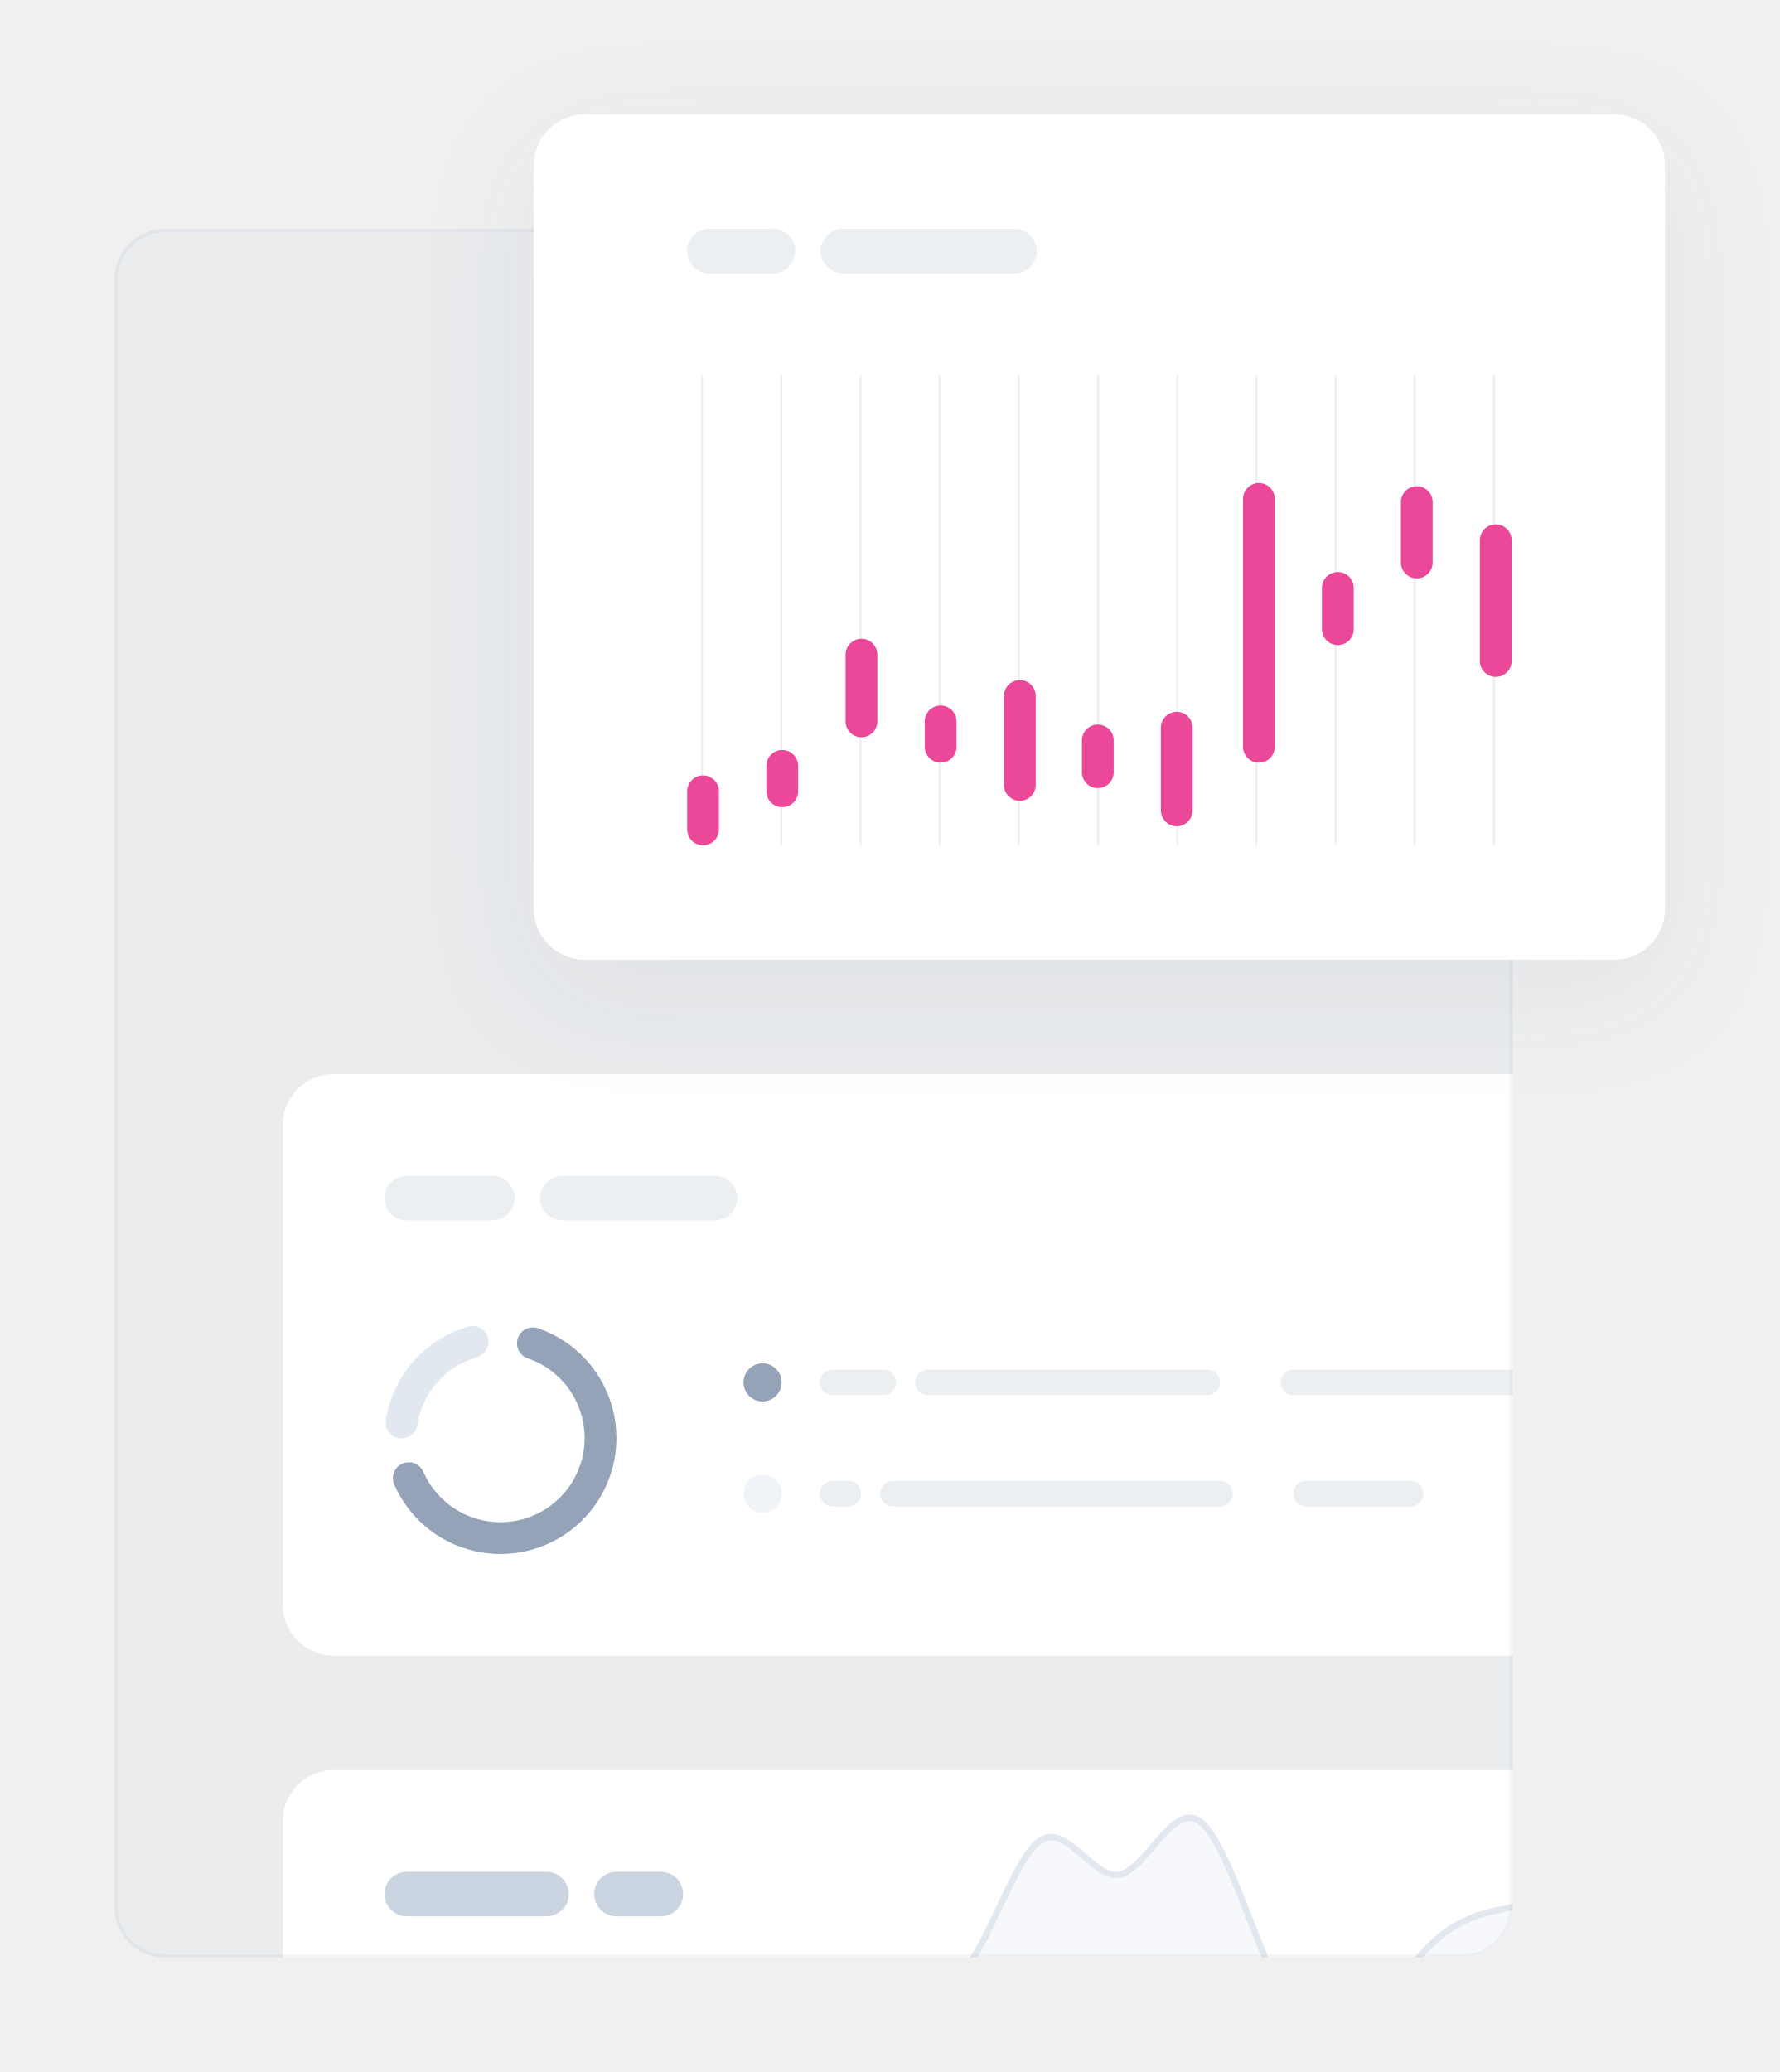
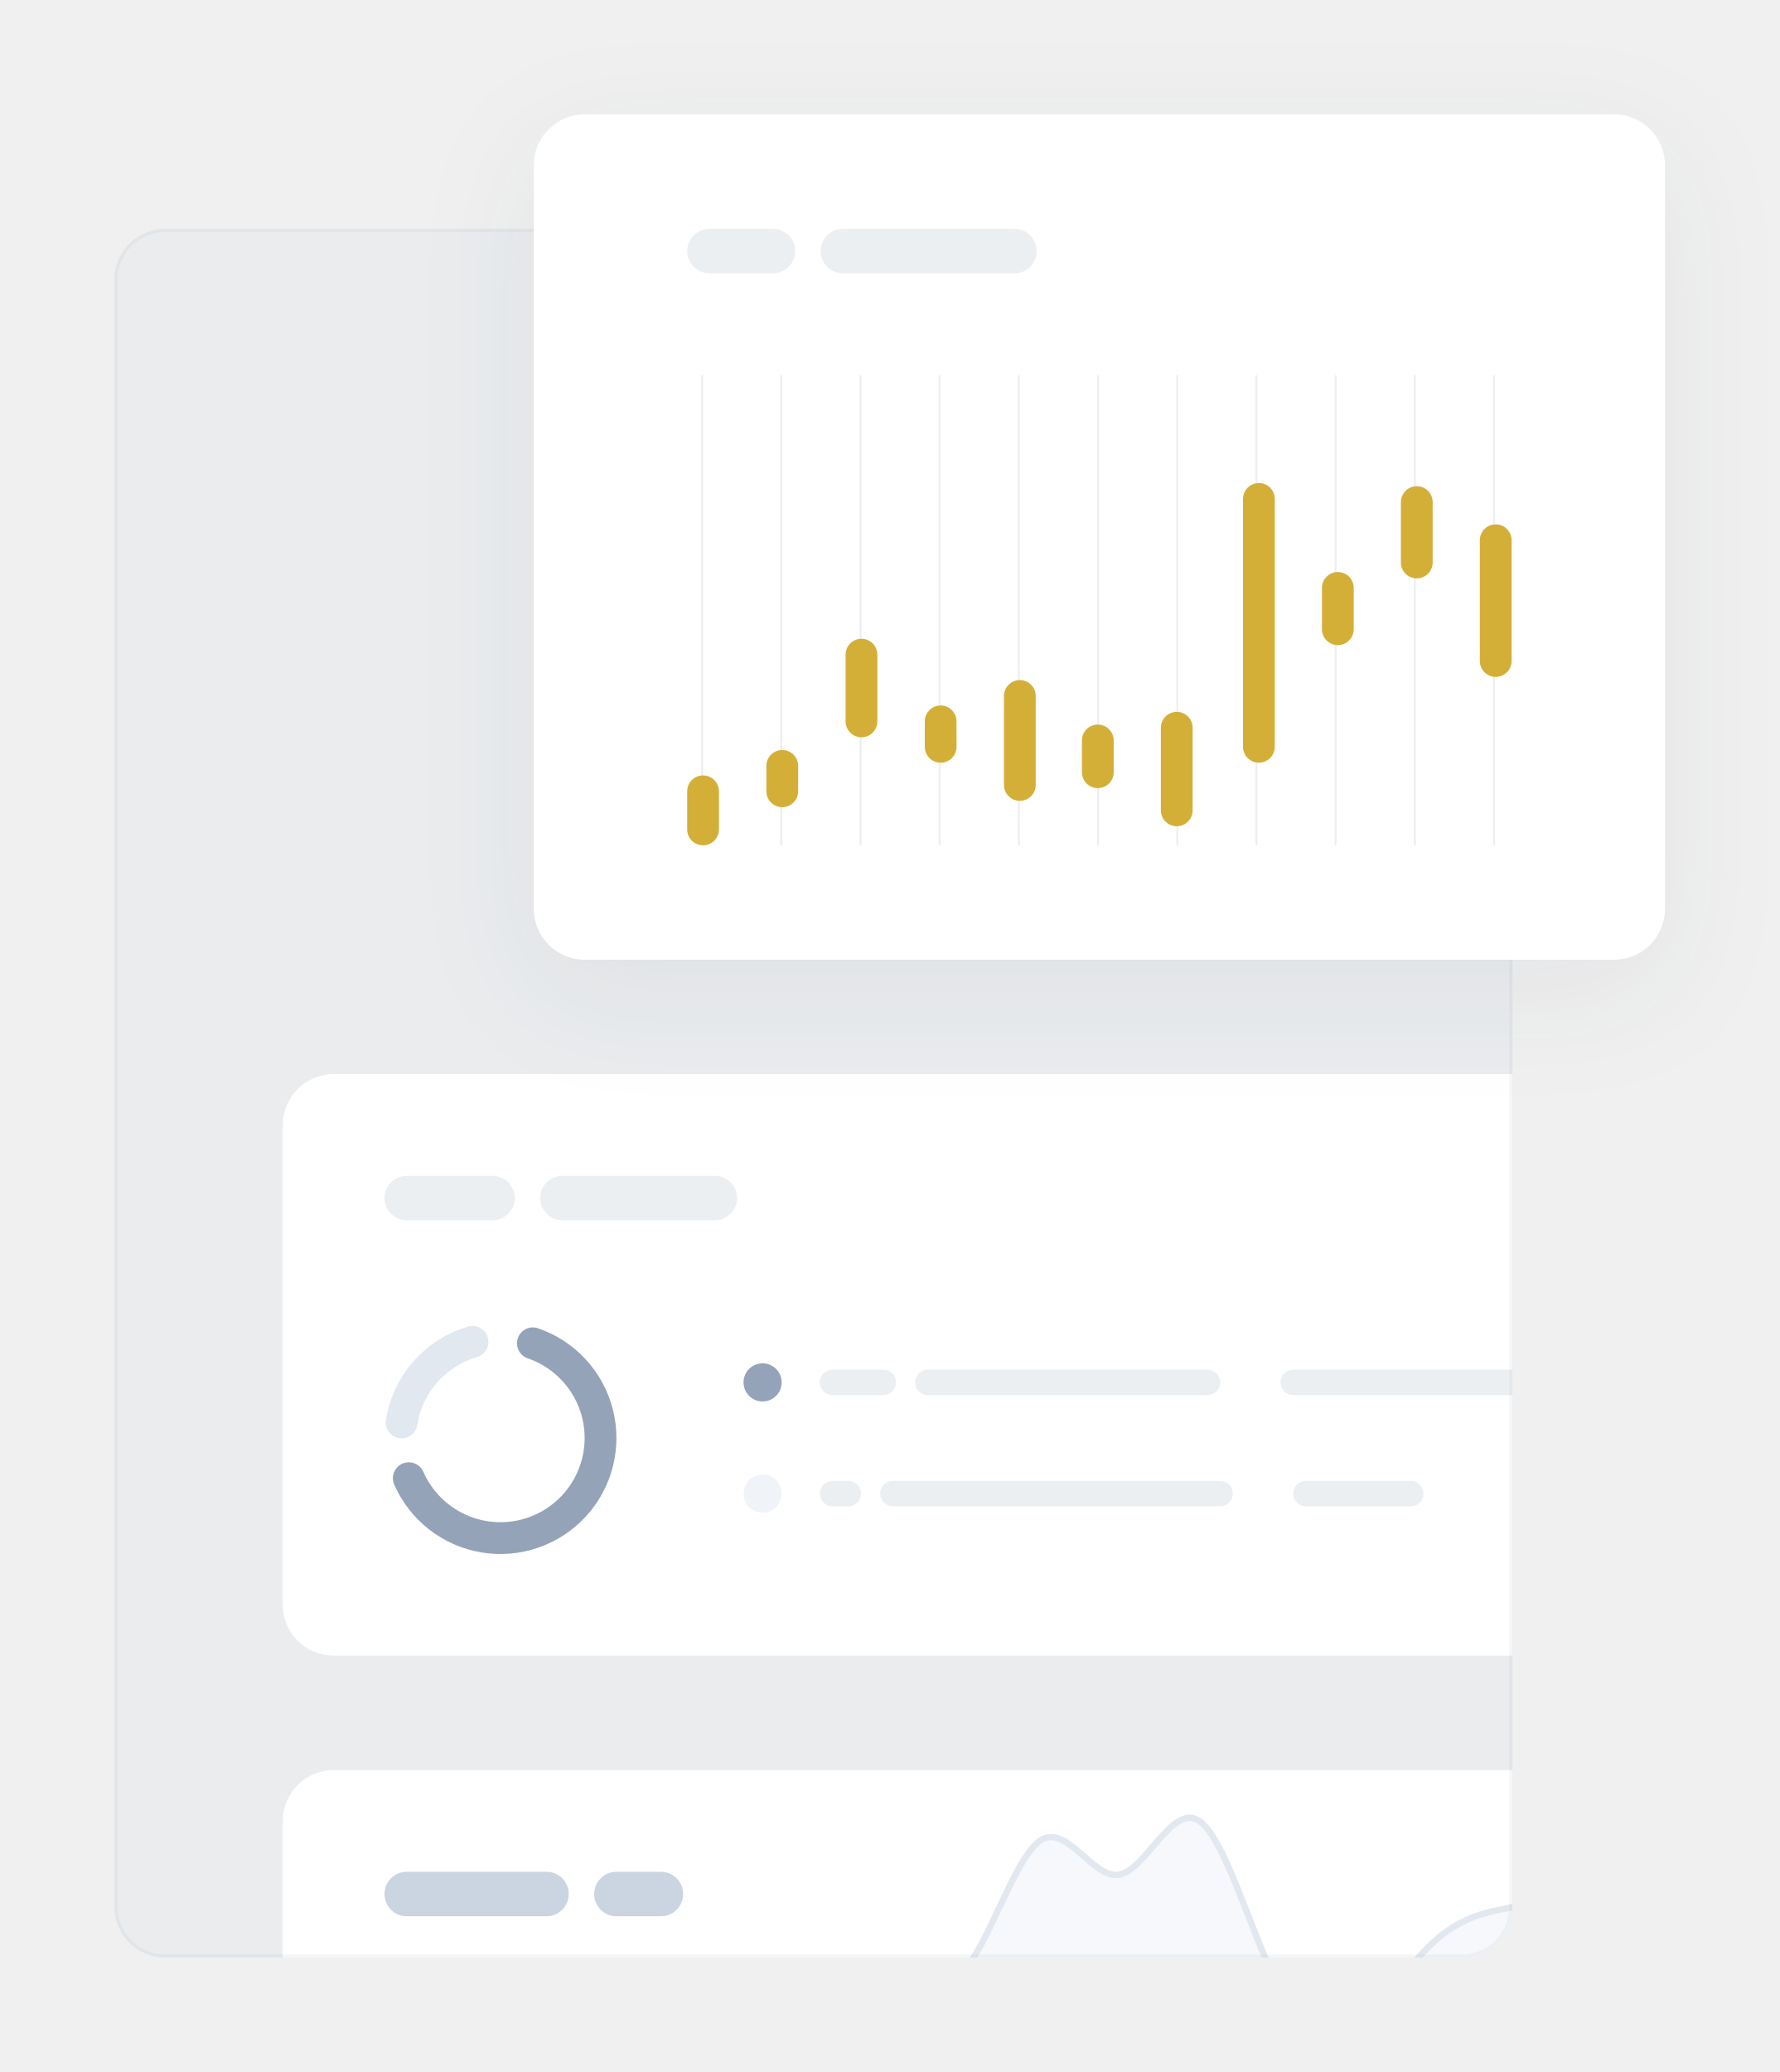
<svg xmlns="http://www.w3.org/2000/svg" width="560" height="652" viewBox="0 0 560 652" fill="none">
  <g clip-path="url(#clip0_789_1195)">
    <g clip-path="url(#clip1_789_1195)">
      <rect x="36" y="72" width="440" height="544" rx="16" fill="#4074BC" fill-opacity="0.03" />
      <rect x="89" y="338" width="423" height="183" rx="16" fill="white" />
      <path d="M155 370H128C124.134 370 121 373.134 121 377C121 380.866 124.134 384 128 384H155C158.866 384 162 380.866 162 377C162 373.134 158.866 370 155 370Z" fill="#ECEFF1" />
      <path d="M225 370H177C173.134 370 170 373.134 170 377C170 380.866 173.134 384 177 384H225C228.866 384 232 380.866 232 377C232 373.134 228.866 370 225 370Z" fill="#ECEFF1" />
      <path d="M167.706 422.699C172.661 424.396 177.114 427.301 180.663 431.152C184.212 435.003 186.745 439.678 188.033 444.754C189.321 449.83 189.322 455.147 188.038 460.224C186.754 465.301 184.225 469.978 180.678 473.831C177.132 477.684 172.681 480.593 167.728 482.293C162.775 483.994 157.476 484.432 152.311 483.57C147.145 482.707 142.277 480.57 138.145 477.352C134.013 474.135 130.749 469.937 128.648 465.141" stroke="#94A3B8" stroke-width="10" stroke-linecap="round" />
      <path d="M126.379 447.623C127.305 441.709 129.898 436.182 133.853 431.688C137.807 427.194 142.961 423.921 148.709 422.25" stroke="#E2E8F0" stroke-width="10" stroke-linecap="round" />
      <path d="M246 435C246 431.686 243.314 429 240 429C236.686 429 234 431.686 234 435C234 438.314 236.686 441 240 441C243.314 441 246 438.314 246 435Z" fill="#94A3B8" />
      <path d="M278 431H262C259.791 431 258 432.791 258 435C258 437.209 259.791 439 262 439H278C280.209 439 282 437.209 282 435C282 432.791 280.209 431 278 431Z" fill="#ECEFF1" />
      <path d="M380 431H292C289.791 431 288 432.791 288 435C288 437.209 289.791 439 292 439H380C382.209 439 384 437.209 384 435C384 432.791 382.209 431 380 431Z" fill="#ECEFF1" />
      <path d="M495 431H407C404.791 431 403 432.791 403 435C403 437.209 404.791 439 407 439H495C497.209 439 499 437.209 499 435C499 432.791 497.209 431 495 431Z" fill="#ECEFF1" />
      <path d="M246 470C246 466.686 243.314 464 240 464C236.686 464 234 466.686 234 470C234 473.314 236.686 476 240 476C243.314 476 246 473.314 246 470Z" fill="#F0F3F7" />
      <path d="M267 466H262C259.791 466 258 467.791 258 470C258 472.209 259.791 474 262 474H267C269.209 474 271 472.209 271 470C271 467.791 269.209 466 267 466Z" fill="#ECEFF1" />
      <path d="M384 466H281C278.791 466 277 467.791 277 470C277 472.209 278.791 474 281 474H384C386.209 474 388 472.209 388 470C388 467.791 386.209 466 384 466Z" fill="#ECEFF1" />
      <path d="M444 466H411C408.791 466 407 467.791 407 470C407 472.209 408.791 474 411 474H444C446.209 474 448 472.209 448 470C448 467.791 446.209 466 444 466Z" fill="#ECEFF1" />
      <rect x="89" y="557" width="423" height="183" rx="16" fill="white" />
      <path opacity="0.3" d="M183.125 679.12L179 688H476V600.124L471.875 600.962C467.751 601.801 459.5 603.477 451.251 611.028C443 618.578 434.75 632.004 426.499 637.416C418.25 642.828 409.999 640.229 401.75 623.895C393.501 607.563 385.25 577.496 377.001 572.72C368.75 567.943 360.5 588.456 352.249 589.905C344 591.353 335.749 573.735 327.5 579.092C319.251 584.448 311 612.778 302.751 620.677C294.5 628.575 286.25 616.043 277.999 620.35C269.75 624.654 261.499 645.798 253.25 655.121C245.001 664.446 236.75 661.949 228.501 656.578C220.25 651.209 212 642.965 203.749 647.723C195.5 652.482 187.249 670.241 183.125 679.12Z" fill="#E2E8F0" />
      <path d="M179 688L183.125 679.12C187.249 670.241 195.5 652.482 203.749 647.723C212 642.965 220.25 651.209 228.501 656.578C236.75 661.949 245.001 664.446 253.25 655.121C261.499 645.798 269.75 624.654 277.999 620.35C286.25 616.043 294.5 628.575 302.751 620.677C311 612.778 319.251 584.448 327.5 579.092C335.749 573.735 344 591.353 352.249 589.905C360.5 588.456 368.75 567.943 377.001 572.72C385.25 577.496 393.501 607.563 401.75 623.895C409.999 640.229 418.25 642.828 426.499 637.416C434.75 632.004 443 618.578 451.251 611.028C459.5 603.477 467.751 601.801 471.875 600.962L476 600.124" stroke="#E2E8F0" stroke-width="2" stroke-linecap="round" />
      <path d="M172 589H128C124.134 589 121 592.134 121 596C121 599.866 124.134 603 128 603H172C175.866 603 179 599.866 179 596C179 592.134 175.866 589 172 589Z" fill="#CBD5E1" />
      <path d="M208 589H194C190.134 589 187 592.134 187 596C187 599.866 190.134 603 194 603H208C211.866 603 215 599.866 215 596C215 592.134 211.866 589 208 589Z" fill="#CBD5E1" />
    </g>
    <rect x="36.5" y="72.5" width="439" height="543" rx="15.5" stroke="#94A3B8" stroke-opacity="0.1" />
    <g filter="url(#filter0_d_789_1195)">
      <rect x="168" y="36" width="356" height="266" rx="16" fill="white" />
      <path d="M220.965 265.695V118.305" stroke="#ECEFF1" stroke-width="0.61" stroke-linecap="round" />
      <path d="M245.887 265.695V118.305" stroke="#ECEFF1" stroke-width="0.61" stroke-linecap="round" />
      <path d="M270.809 265.695V118.305" stroke="#ECEFF1" stroke-width="0.61" stroke-linecap="round" />
      <path d="M295.734 265.695V118.305" stroke="#ECEFF1" stroke-width="0.61" stroke-linecap="round" />
      <path d="M320.656 265.695V118.305" stroke="#ECEFF1" stroke-width="0.61" stroke-linecap="round" />
      <path d="M345.578 265.695V118.305" stroke="#ECEFF1" stroke-width="0.61" stroke-linecap="round" />
      <path d="M370.504 265.695V118.305" stroke="#ECEFF1" stroke-width="0.61" stroke-linecap="round" />
      <path d="M395.426 265.695V118.305" stroke="#ECEFF1" stroke-width="0.61" stroke-linecap="round" />
      <path d="M420.348 265.695V118.305" stroke="#ECEFF1" stroke-width="0.61" stroke-linecap="round" />
      <path d="M445.273 265.695V118.305" stroke="#ECEFF1" stroke-width="0.61" stroke-linecap="round" />
      <path d="M470.195 265.695V118.305" stroke="#ECEFF1" stroke-width="0.61" stroke-linecap="round" />
      <path d="M243.27 72H223.27C219.404 72 216.27 75.134 216.27 79C216.27 82.866 219.404 86 223.27 86H243.27C247.136 86 250.27 82.866 250.27 79C250.27 75.134 247.136 72 243.27 72Z" fill="#ECEFF1" />
      <path d="M319.27 72H265.27C261.404 72 258.27 75.134 258.27 79C258.27 82.866 261.404 86 265.27 86H319.27C323.136 86 326.27 82.866 326.27 79C326.27 75.134 323.136 72 319.27 72Z" fill="#ECEFF1" />
-       <path d="M226.27 249C226.27 246.239 224.031 244 221.27 244C218.508 244 216.27 246.239 216.27 249V261C216.27 263.761 218.508 266 221.27 266C224.031 266 226.27 263.761 226.27 261V249Z" fill="#EC4899" />
-       <path d="M251.191 241C251.191 238.239 248.953 236 246.191 236C243.43 236 241.191 238.239 241.191 241V249C241.191 251.761 243.43 254 246.191 254C248.953 254 251.191 251.761 251.191 249V241Z" fill="#EC4899" />
-       <path d="M276.117 206C276.117 203.239 273.879 201 271.117 201C268.356 201 266.117 203.239 266.117 206V227C266.117 229.761 268.356 232 271.117 232C273.879 232 276.117 229.761 276.117 227V206Z" fill="#EC4899" />
-       <path d="M301.039 227C301.039 224.239 298.8 222 296.039 222C293.278 222 291.039 224.239 291.039 227V235C291.039 237.761 293.278 240 296.039 240C298.8 240 301.039 237.761 301.039 235V227Z" fill="#EC4899" />
-       <path d="M325.961 219C325.961 216.239 323.722 214 320.961 214C318.2 214 315.961 216.239 315.961 219V247C315.961 249.761 318.2 252 320.961 252C323.722 252 325.961 249.761 325.961 247V219Z" fill="#EC4899" />
-       <path d="M350.5 233C350.5 230.239 348.261 228 345.5 228C342.739 228 340.5 230.239 340.5 233V243C340.5 245.761 342.739 248 345.5 248C348.261 248 350.5 245.761 350.5 243V233Z" fill="#EC4899" />
-       <path d="M375.344 229C375.344 226.239 373.105 224 370.344 224C367.582 224 365.344 226.239 365.344 229V255C365.344 257.761 367.582 260 370.344 260C373.105 260 375.344 257.761 375.344 255V229Z" fill="#EC4899" />
-       <path d="M401.195 157C401.195 154.239 398.957 152 396.195 152C393.434 152 391.195 154.239 391.195 157V235C391.195 237.761 393.434 240 396.195 240C398.957 240 401.195 237.761 401.195 235V157Z" fill="#EC4899" />
-       <path d="M426.039 185C426.039 182.239 423.8 180 421.039 180C418.278 180 416.039 182.239 416.039 185V198C416.039 200.761 418.278 203 421.039 203C423.8 203 426.039 200.761 426.039 198V185Z" fill="#EC4899" />
-       <path d="M450.883 158C450.883 155.239 448.644 153 445.883 153C443.121 153 440.883 155.239 440.883 158V177C440.883 179.761 443.121 182 445.883 182C448.644 182 450.883 179.761 450.883 177V158Z" fill="#EC4899" />
-       <path d="M475.73 170C475.73 167.239 473.492 165 470.73 165C467.969 165 465.73 167.239 465.73 170V208C465.73 210.761 467.969 213 470.73 213C473.492 213 475.73 210.761 475.73 208V170Z" fill="#EC4899" />
+       <path d="M226.27 249C226.27 246.239 224.031 244 221.27 244C218.508 244 216.27 246.239 216.27 249V261C216.27 263.761 218.508 266 221.27 266C224.031 266 226.27 263.761 226.27 261V249Z" fill="#D4AF37" />
+       <path d="M251.191 241C251.191 238.239 248.953 236 246.191 236C243.43 236 241.191 238.239 241.191 241V249C241.191 251.761 243.43 254 246.191 254C248.953 254 251.191 251.761 251.191 249V241Z" fill="#D4AF37" />
+       <path d="M276.117 206C276.117 203.239 273.879 201 271.117 201C268.356 201 266.117 203.239 266.117 206V227C266.117 229.761 268.356 232 271.117 232C273.879 232 276.117 229.761 276.117 227V206Z" fill="#D4AF37" />
+       <path d="M301.039 227C301.039 224.239 298.8 222 296.039 222C293.278 222 291.039 224.239 291.039 227V235C291.039 237.761 293.278 240 296.039 240C298.8 240 301.039 237.761 301.039 235V227Z" fill="#D4AF37" />
+       <path d="M325.961 219C325.961 216.239 323.722 214 320.961 214C318.2 214 315.961 216.239 315.961 219V247C315.961 249.761 318.2 252 320.961 252C323.722 252 325.961 249.761 325.961 247V219Z" fill="#D4AF37" />
+       <path d="M350.5 233C350.5 230.239 348.261 228 345.5 228C342.739 228 340.5 230.239 340.5 233V243C340.5 245.761 342.739 248 345.5 248C348.261 248 350.5 245.761 350.5 243V233Z" fill="#D4AF37" />
+       <path d="M375.344 229C375.344 226.239 373.105 224 370.344 224C367.582 224 365.344 226.239 365.344 229V255C365.344 257.761 367.582 260 370.344 260C373.105 260 375.344 257.761 375.344 255V229Z" fill="#D4AF37" />
+       <path d="M401.195 157C401.195 154.239 398.957 152 396.195 152C393.434 152 391.195 154.239 391.195 157V235C391.195 237.761 393.434 240 396.195 240C398.957 240 401.195 237.761 401.195 235V157Z" fill="#D4AF37" />
+       <path d="M426.039 185C426.039 182.239 423.8 180 421.039 180C418.278 180 416.039 182.239 416.039 185V198C416.039 200.761 418.278 203 421.039 203C423.8 203 426.039 200.761 426.039 198V185Z" fill="#D4AF37" />
+       <path d="M450.883 158C450.883 155.239 448.644 153 445.883 153C443.121 153 440.883 155.239 440.883 158V177C440.883 179.761 443.121 182 445.883 182C448.644 182 450.883 179.761 450.883 177V158Z" fill="#D4AF37" />
+       <path d="M475.73 170C475.73 167.239 473.492 165 470.73 165C467.969 165 465.73 167.239 465.73 170V208C465.73 210.761 467.969 213 470.73 213C473.492 213 475.73 210.761 475.73 208V170Z" fill="#D4AF37" />
    </g>
  </g>
  <defs>
    <filter id="filter0_d_789_1195" x="130" y="8" width="432" height="342" filterUnits="userSpaceOnUse" color-interpolation-filters="sRGB">
      <feFlood flood-opacity="0" result="BackgroundImageFix" />
      <feColorMatrix in="SourceAlpha" type="matrix" values="0 0 0 0 0 0 0 0 0 0 0 0 0 0 0 0 0 0 127 0" result="hardAlpha" />
      <feOffset dy="10" />
      <feGaussianBlur stdDeviation="19" />
      <feColorMatrix type="matrix" values="0 0 0 0 0.094 0 0 0 0 0.153 0 0 0 0 0.294 0 0 0 0.06 0" />
      <feBlend mode="normal" in2="BackgroundImageFix" result="effect1_dropShadow_789_1195" />
      <feBlend mode="normal" in="SourceGraphic" in2="effect1_dropShadow_789_1195" result="shape" />
    </filter>
    <clipPath id="clip0_789_1195">
      <rect width="560" height="652" fill="white" />
    </clipPath>
    <clipPath id="clip1_789_1195">
      <rect x="36" y="72" width="440" height="544" rx="16" fill="white" />
    </clipPath>
  </defs>
</svg>
